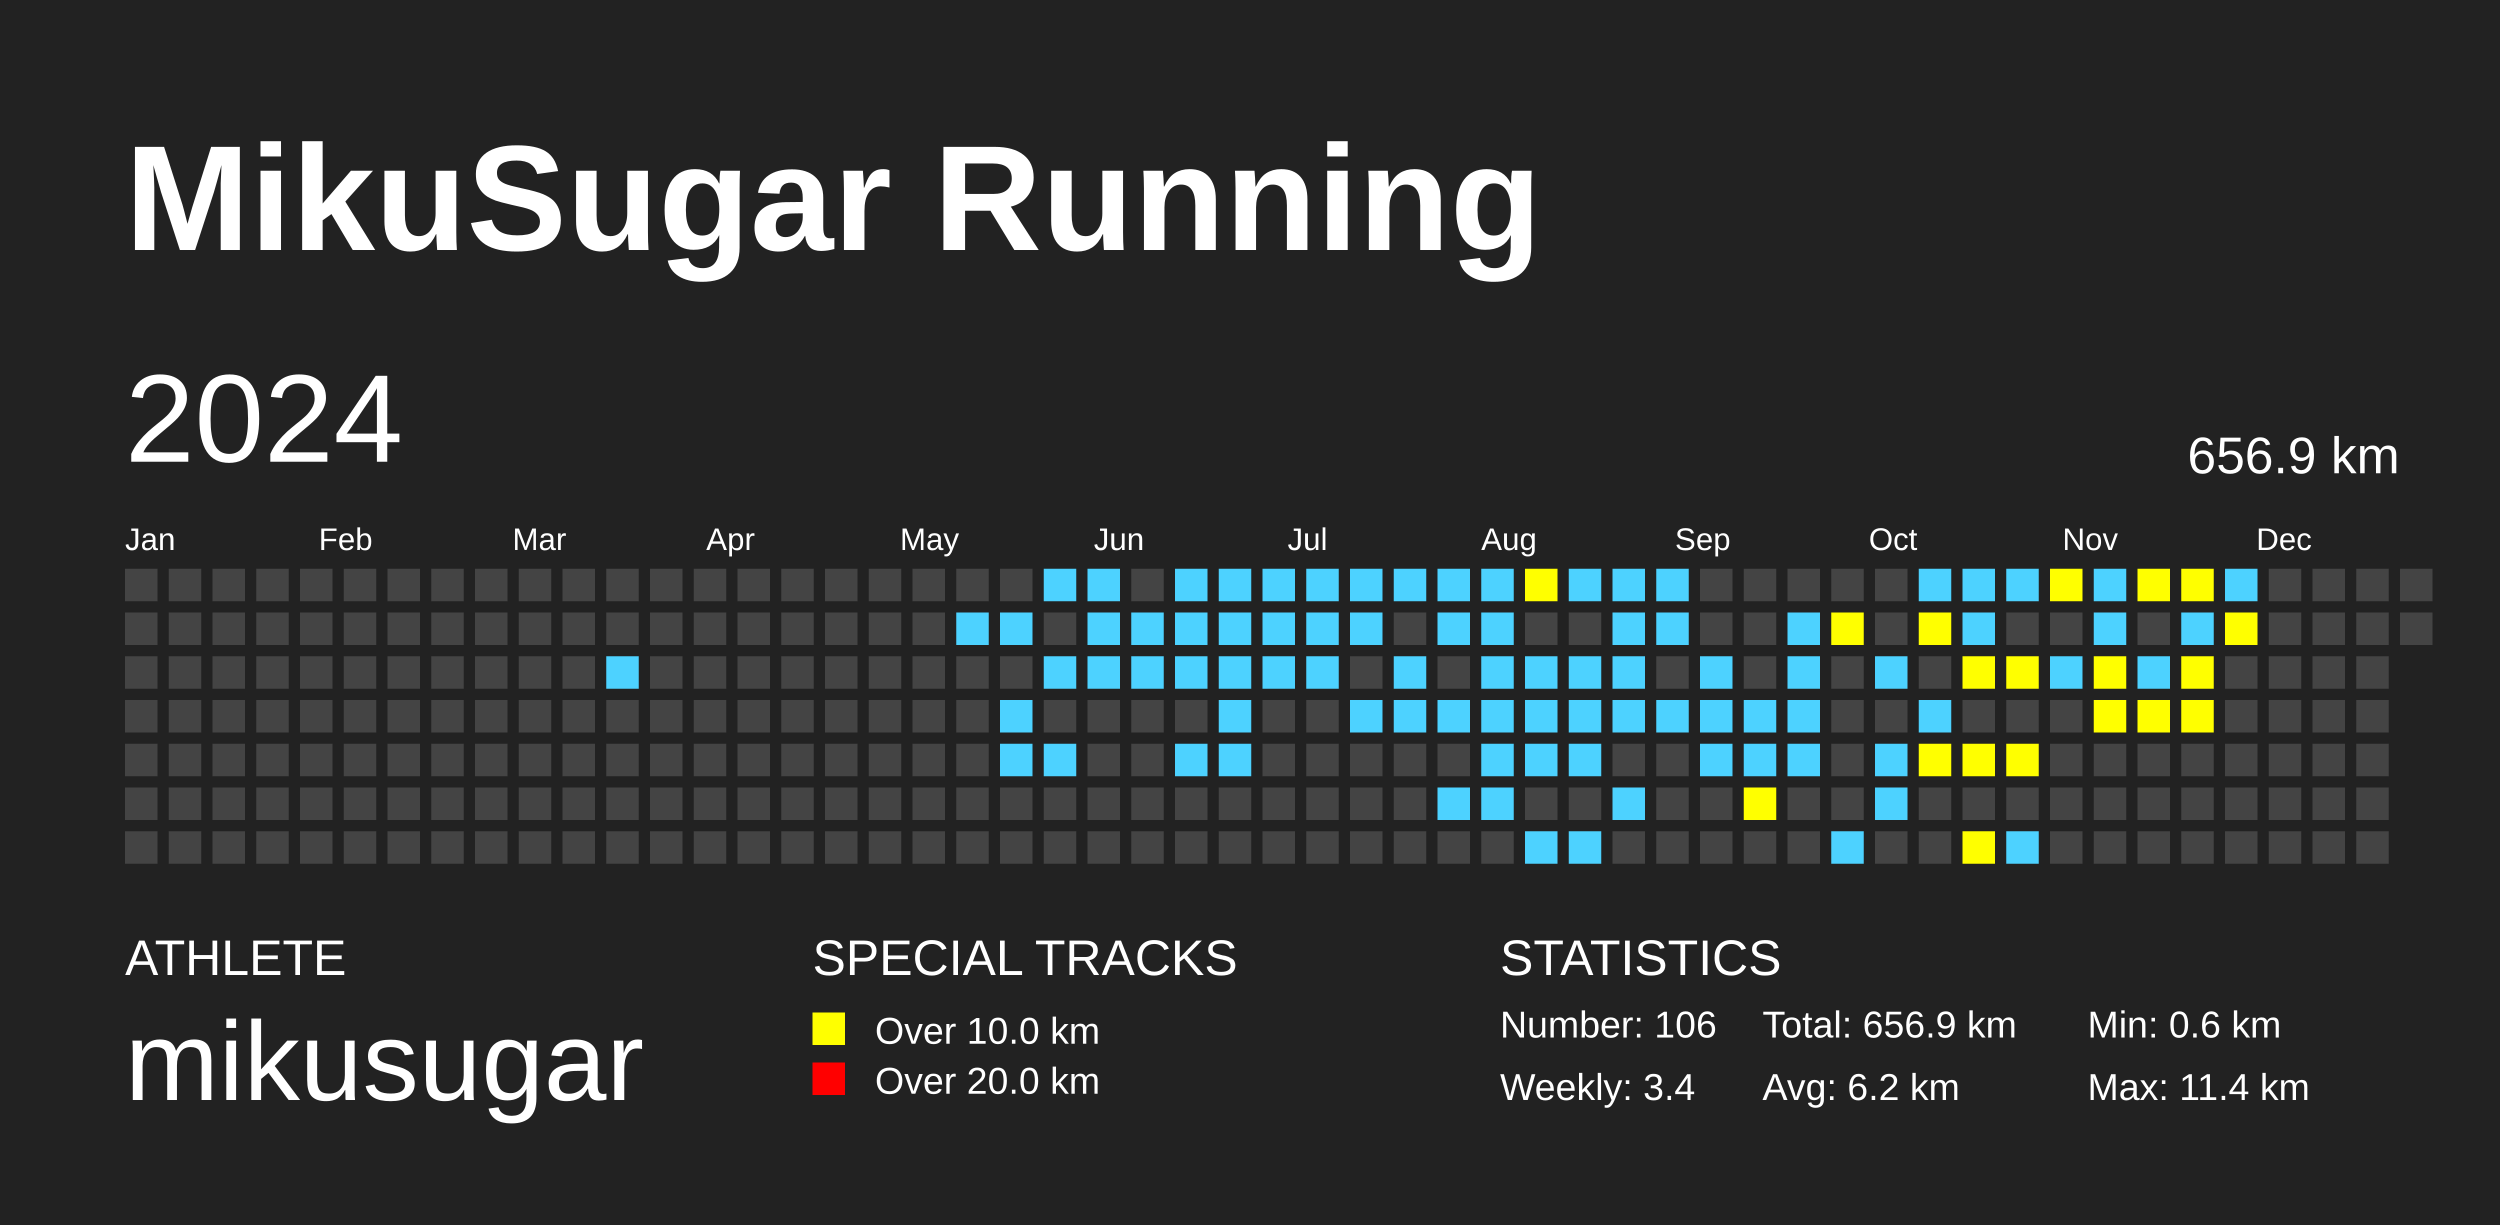
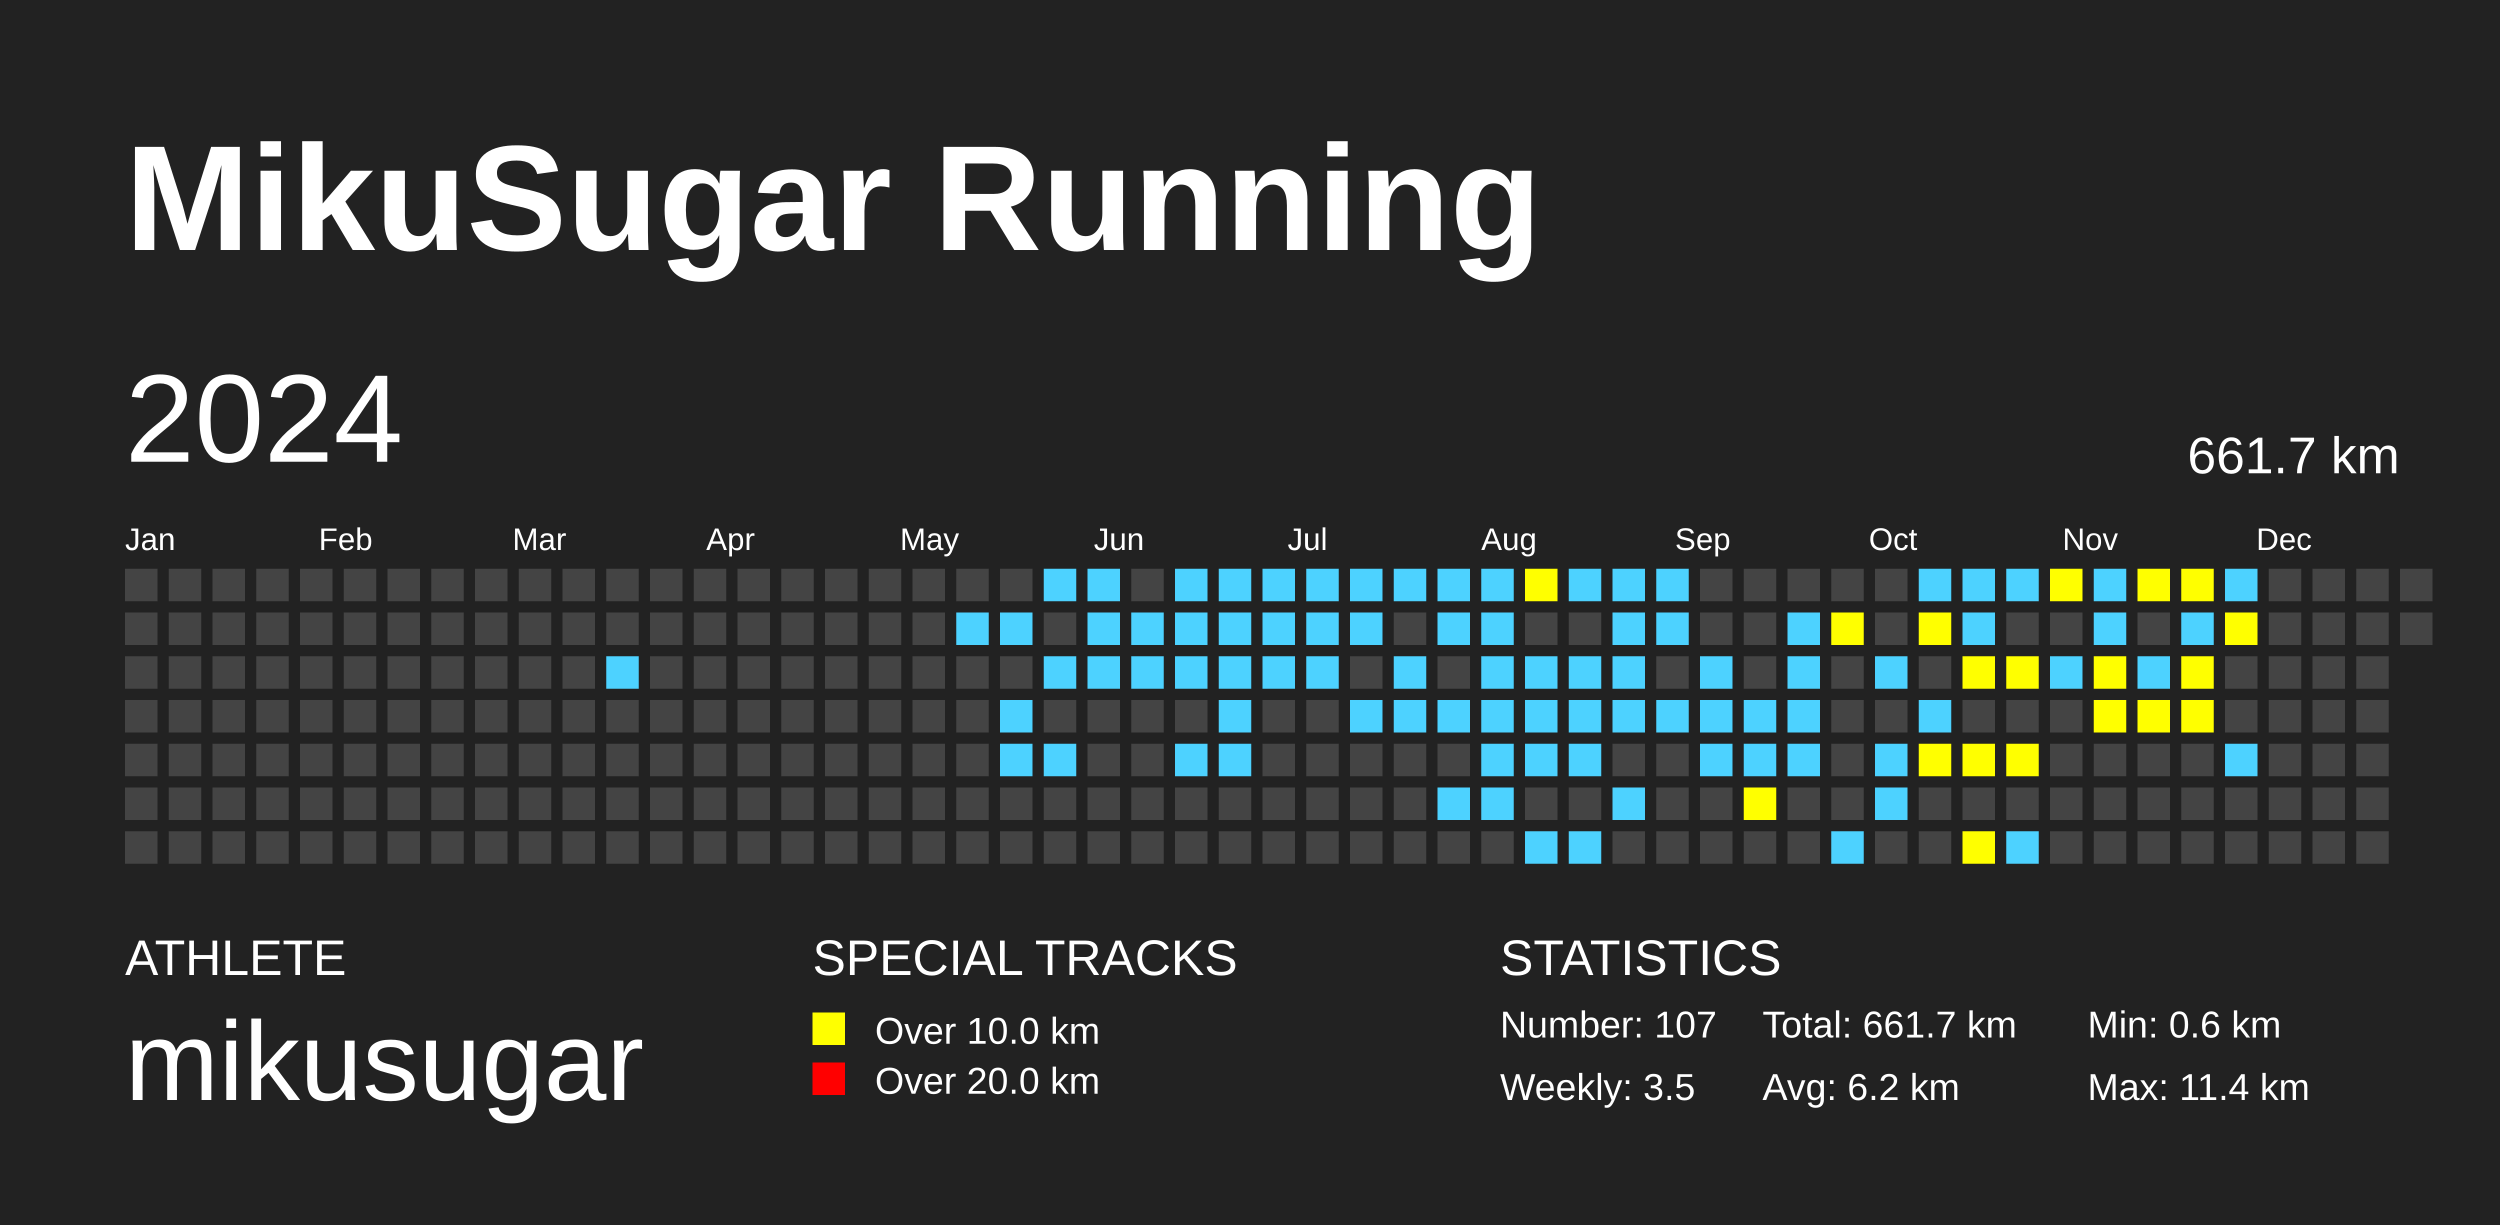
<svg xmlns="http://www.w3.org/2000/svg" baseProfile="full" height="98mm" version="1.1" viewBox="0,0,200,98" width="200mm">
  <defs />
  <rect fill="#222222" height="98" width="200" x="0" y="0" />
  <text fill="#FFFFFF" style="font-size:12px; font-family:Arial; font-weight:bold;" x="10" y="20">MikuSugar Running</text>
  <text fill="#FFFFFF" style="font-size:4px; font-family:Arial" x="10" y="78">ATHLETE</text>
  <text fill="#FFFFFF" style="font-size:9px; font-family:Arial" x="10" y="88">mikusugar</text>
  <text fill="#FFFFFF" style="font-size:4px; font-family:Arial" x="65" y="78">SPECIAL TRACKS</text>
  <rect fill="yellow" height="2.6" width="2.6" x="65" y="81" />
  <text fill="#FFFFFF" style="font-size:3px; font-family:Arial" x="70" y="83.5">Over 10.0 km</text>
  <rect fill="red" height="2.6" width="2.6" x="65" y="85" />
  <text fill="#FFFFFF" style="font-size:3px; font-family:Arial" x="70" y="87.5">Over 20.0 km</text>
  <text fill="#FFFFFF" style="font-size:4px; font-family:Arial" x="120" y="78">STATISTICS</text>
-   <text fill="#FFFFFF" style="font-size:3px; font-family:Arial" x="120" y="83">Number: 106</text>
-   <text fill="#FFFFFF" style="font-size:3px; font-family:Arial" x="120" y="88">Weekly: 3.4</text>
-   <text fill="#FFFFFF" style="font-size:3px; font-family:Arial" x="141" y="83">Total: 656.9 km</text>
+   <text fill="#FFFFFF" style="font-size:3px; font-family:Arial" x="120" y="83">Number: 107</text>
+   <text fill="#FFFFFF" style="font-size:3px; font-family:Arial" x="120" y="88">Weekly: 3.5</text>
+   <text fill="#FFFFFF" style="font-size:3px; font-family:Arial" x="141" y="83">Total: 661.7 km</text>
  <text fill="#FFFFFF" style="font-size:3px; font-family:Arial" x="141" y="88">Avg: 6.2 km</text>
  <text fill="#FFFFFF" style="font-size:3px; font-family:Arial" x="167" y="83">Min: 0.6 km</text>
  <text fill="#FFFFFF" style="font-size:3px; font-family:Arial" x="167" y="88">Max: 11.4 km</text>
  <text dominant-baseline="hanging" fill="#FFFFFF" style="font-size:10.0px; font-family:Arial;" x="10" y="30">2024</text>
-   <text dominant-baseline="hanging" fill="#FFFFFF" style="font-size:4.125px; font-family:Arial;" x="175" y="35">656.9 km</text>
+   <text dominant-baseline="hanging" fill="#FFFFFF" style="font-size:4.125px; font-family:Arial;" x="175" y="35">661.7 km</text>
  <text fill="#FFFFFF" style="font-size:2.5px; font-family:Arial" x="10.0" y="44">Jan</text>
  <text fill="#FFFFFF" style="font-size:2.5px; font-family:Arial" x="25.5" y="44">Feb</text>
  <text fill="#FFFFFF" style="font-size:2.5px; font-family:Arial" x="41.0" y="44">Mar</text>
  <text fill="#FFFFFF" style="font-size:2.5px; font-family:Arial" x="56.5" y="44">Apr</text>
  <text fill="#FFFFFF" style="font-size:2.5px; font-family:Arial" x="72.0" y="44">May</text>
  <text fill="#FFFFFF" style="font-size:2.5px; font-family:Arial" x="87.5" y="44">Jun</text>
  <text fill="#FFFFFF" style="font-size:2.5px; font-family:Arial" x="103.0" y="44">Jul</text>
  <text fill="#FFFFFF" style="font-size:2.5px; font-family:Arial" x="118.5" y="44">Aug</text>
  <text fill="#FFFFFF" style="font-size:2.5px; font-family:Arial" x="134.0" y="44">Sep</text>
  <text fill="#FFFFFF" style="font-size:2.5px; font-family:Arial" x="149.5" y="44">Oct</text>
  <text fill="#FFFFFF" style="font-size:2.5px; font-family:Arial" x="165.0" y="44">Nov</text>
  <text fill="#FFFFFF" style="font-size:2.5px; font-family:Arial" x="180.5" y="44">Dec</text>
  <rect fill="#444444" height="2.6" width="2.6" x="10.0" y="45.5" />
  <rect fill="#444444" height="2.6" width="2.6" x="10.0" y="49.0" />
  <rect fill="#444444" height="2.6" width="2.6" x="10.0" y="52.5" />
  <rect fill="#444444" height="2.6" width="2.6" x="10.0" y="56.0" />
  <rect fill="#444444" height="2.6" width="2.6" x="10.0" y="59.5" />
  <rect fill="#444444" height="2.6" width="2.6" x="10.0" y="63.0" />
  <rect fill="#444444" height="2.6" width="2.6" x="10.0" y="66.5" />
  <rect fill="#444444" height="2.6" width="2.6" x="13.5" y="45.5" />
  <rect fill="#444444" height="2.6" width="2.6" x="13.5" y="49.0" />
  <rect fill="#444444" height="2.6" width="2.6" x="13.5" y="52.5" />
  <rect fill="#444444" height="2.6" width="2.6" x="13.5" y="56.0" />
  <rect fill="#444444" height="2.6" width="2.6" x="13.5" y="59.5" />
  <rect fill="#444444" height="2.6" width="2.6" x="13.5" y="63.0" />
  <rect fill="#444444" height="2.6" width="2.6" x="13.5" y="66.5" />
  <rect fill="#444444" height="2.6" width="2.6" x="17.0" y="45.5" />
  <rect fill="#444444" height="2.6" width="2.6" x="17.0" y="49.0" />
  <rect fill="#444444" height="2.6" width="2.6" x="17.0" y="52.5" />
  <rect fill="#444444" height="2.6" width="2.6" x="17.0" y="56.0" />
  <rect fill="#444444" height="2.6" width="2.6" x="17.0" y="59.5" />
  <rect fill="#444444" height="2.6" width="2.6" x="17.0" y="63.0" />
  <rect fill="#444444" height="2.6" width="2.6" x="17.0" y="66.5" />
  <rect fill="#444444" height="2.6" width="2.6" x="20.5" y="45.5" />
  <rect fill="#444444" height="2.6" width="2.6" x="20.5" y="49.0" />
  <rect fill="#444444" height="2.6" width="2.6" x="20.5" y="52.5" />
  <rect fill="#444444" height="2.6" width="2.6" x="20.5" y="56.0" />
  <rect fill="#444444" height="2.6" width="2.6" x="20.5" y="59.5" />
  <rect fill="#444444" height="2.6" width="2.6" x="20.5" y="63.0" />
  <rect fill="#444444" height="2.6" width="2.6" x="20.5" y="66.5" />
  <rect fill="#444444" height="2.6" width="2.6" x="24.0" y="45.5" />
  <rect fill="#444444" height="2.6" width="2.6" x="24.0" y="49.0" />
  <rect fill="#444444" height="2.6" width="2.6" x="24.0" y="52.5" />
  <rect fill="#444444" height="2.6" width="2.6" x="24.0" y="56.0" />
  <rect fill="#444444" height="2.6" width="2.6" x="24.0" y="59.5" />
  <rect fill="#444444" height="2.6" width="2.6" x="24.0" y="63.0" />
  <rect fill="#444444" height="2.6" width="2.6" x="24.0" y="66.5" />
  <rect fill="#444444" height="2.6" width="2.6" x="27.5" y="45.5" />
  <rect fill="#444444" height="2.6" width="2.6" x="27.5" y="49.0" />
  <rect fill="#444444" height="2.6" width="2.6" x="27.5" y="52.5" />
  <rect fill="#444444" height="2.6" width="2.6" x="27.5" y="56.0" />
  <rect fill="#444444" height="2.6" width="2.6" x="27.5" y="59.5" />
  <rect fill="#444444" height="2.6" width="2.6" x="27.5" y="63.0" />
  <rect fill="#444444" height="2.6" width="2.6" x="27.5" y="66.5" />
  <rect fill="#444444" height="2.6" width="2.6" x="31.0" y="45.5" />
  <rect fill="#444444" height="2.6" width="2.6" x="31.0" y="49.0" />
  <rect fill="#444444" height="2.6" width="2.6" x="31.0" y="52.5" />
  <rect fill="#444444" height="2.6" width="2.6" x="31.0" y="56.0" />
  <rect fill="#444444" height="2.6" width="2.6" x="31.0" y="59.5" />
  <rect fill="#444444" height="2.6" width="2.6" x="31.0" y="63.0" />
  <rect fill="#444444" height="2.6" width="2.6" x="31.0" y="66.5" />
  <rect fill="#444444" height="2.6" width="2.6" x="34.5" y="45.5" />
  <rect fill="#444444" height="2.6" width="2.6" x="34.5" y="49.0" />
  <rect fill="#444444" height="2.6" width="2.6" x="34.5" y="52.5" />
  <rect fill="#444444" height="2.6" width="2.6" x="34.5" y="56.0" />
  <rect fill="#444444" height="2.6" width="2.6" x="34.5" y="59.5" />
  <rect fill="#444444" height="2.6" width="2.6" x="34.5" y="63.0" />
  <rect fill="#444444" height="2.6" width="2.6" x="34.5" y="66.5" />
  <rect fill="#444444" height="2.6" width="2.6" x="38.0" y="45.5" />
  <rect fill="#444444" height="2.6" width="2.6" x="38.0" y="49.0" />
  <rect fill="#444444" height="2.6" width="2.6" x="38.0" y="52.5" />
  <rect fill="#444444" height="2.6" width="2.6" x="38.0" y="56.0" />
  <rect fill="#444444" height="2.6" width="2.6" x="38.0" y="59.5" />
  <rect fill="#444444" height="2.6" width="2.6" x="38.0" y="63.0" />
  <rect fill="#444444" height="2.6" width="2.6" x="38.0" y="66.5" />
  <rect fill="#444444" height="2.6" width="2.6" x="41.5" y="45.5" />
  <rect fill="#444444" height="2.6" width="2.6" x="41.5" y="49.0" />
  <rect fill="#444444" height="2.6" width="2.6" x="41.5" y="52.5" />
  <rect fill="#444444" height="2.6" width="2.6" x="41.5" y="56.0" />
  <rect fill="#444444" height="2.6" width="2.6" x="41.5" y="59.5" />
  <rect fill="#444444" height="2.6" width="2.6" x="41.5" y="63.0" />
  <rect fill="#444444" height="2.6" width="2.6" x="41.5" y="66.5" />
  <rect fill="#444444" height="2.6" width="2.6" x="45.0" y="45.5" />
  <rect fill="#444444" height="2.6" width="2.6" x="45.0" y="49.0" />
  <rect fill="#444444" height="2.6" width="2.6" x="45.0" y="52.5" />
  <rect fill="#444444" height="2.6" width="2.6" x="45.0" y="56.0" />
  <rect fill="#444444" height="2.6" width="2.6" x="45.0" y="59.5" />
  <rect fill="#444444" height="2.6" width="2.6" x="45.0" y="63.0" />
  <rect fill="#444444" height="2.6" width="2.6" x="45.0" y="66.5" />
  <rect fill="#444444" height="2.6" width="2.6" x="48.5" y="45.5" />
  <rect fill="#444444" height="2.6" width="2.6" x="48.5" y="49.0" />
  <rect fill="#4DD2FF" height="2.6" width="2.6" x="48.5" y="52.5" />
  <rect fill="#444444" height="2.6" width="2.6" x="48.5" y="56.0" />
  <rect fill="#444444" height="2.6" width="2.6" x="48.5" y="59.5" />
  <rect fill="#444444" height="2.6" width="2.6" x="48.5" y="63.0" />
  <rect fill="#444444" height="2.6" width="2.6" x="48.5" y="66.5" />
  <rect fill="#444444" height="2.6" width="2.6" x="52.0" y="45.5" />
  <rect fill="#444444" height="2.6" width="2.6" x="52.0" y="49.0" />
  <rect fill="#444444" height="2.6" width="2.6" x="52.0" y="52.5" />
  <rect fill="#444444" height="2.6" width="2.6" x="52.0" y="56.0" />
  <rect fill="#444444" height="2.6" width="2.6" x="52.0" y="59.5" />
  <rect fill="#444444" height="2.6" width="2.6" x="52.0" y="63.0" />
  <rect fill="#444444" height="2.6" width="2.6" x="52.0" y="66.5" />
  <rect fill="#444444" height="2.6" width="2.6" x="55.5" y="45.5" />
  <rect fill="#444444" height="2.6" width="2.6" x="55.5" y="49.0" />
  <rect fill="#444444" height="2.6" width="2.6" x="55.5" y="52.5" />
  <rect fill="#444444" height="2.6" width="2.6" x="55.5" y="56.0" />
  <rect fill="#444444" height="2.6" width="2.6" x="55.5" y="59.5" />
  <rect fill="#444444" height="2.6" width="2.6" x="55.5" y="63.0" />
  <rect fill="#444444" height="2.6" width="2.6" x="55.5" y="66.5" />
  <rect fill="#444444" height="2.6" width="2.6" x="59.0" y="45.5" />
  <rect fill="#444444" height="2.6" width="2.6" x="59.0" y="49.0" />
  <rect fill="#444444" height="2.6" width="2.6" x="59.0" y="52.5" />
  <rect fill="#444444" height="2.6" width="2.6" x="59.0" y="56.0" />
  <rect fill="#444444" height="2.6" width="2.6" x="59.0" y="59.5" />
  <rect fill="#444444" height="2.6" width="2.6" x="59.0" y="63.0" />
  <rect fill="#444444" height="2.6" width="2.6" x="59.0" y="66.5" />
  <rect fill="#444444" height="2.6" width="2.6" x="62.5" y="45.5" />
  <rect fill="#444444" height="2.6" width="2.6" x="62.5" y="49.0" />
  <rect fill="#444444" height="2.6" width="2.6" x="62.5" y="52.5" />
  <rect fill="#444444" height="2.6" width="2.6" x="62.5" y="56.0" />
  <rect fill="#444444" height="2.6" width="2.6" x="62.5" y="59.5" />
  <rect fill="#444444" height="2.6" width="2.6" x="62.5" y="63.0" />
  <rect fill="#444444" height="2.6" width="2.6" x="62.5" y="66.5" />
  <rect fill="#444444" height="2.6" width="2.6" x="66.0" y="45.5" />
  <rect fill="#444444" height="2.6" width="2.6" x="66.0" y="49.0" />
  <rect fill="#444444" height="2.6" width="2.6" x="66.0" y="52.5" />
  <rect fill="#444444" height="2.6" width="2.6" x="66.0" y="56.0" />
  <rect fill="#444444" height="2.6" width="2.6" x="66.0" y="59.5" />
  <rect fill="#444444" height="2.6" width="2.6" x="66.0" y="63.0" />
  <rect fill="#444444" height="2.6" width="2.6" x="66.0" y="66.5" />
  <rect fill="#444444" height="2.6" width="2.6" x="69.5" y="45.5" />
  <rect fill="#444444" height="2.6" width="2.6" x="69.5" y="49.0" />
  <rect fill="#444444" height="2.6" width="2.6" x="69.5" y="52.5" />
  <rect fill="#444444" height="2.6" width="2.6" x="69.5" y="56.0" />
  <rect fill="#444444" height="2.6" width="2.6" x="69.5" y="59.5" />
  <rect fill="#444444" height="2.6" width="2.6" x="69.5" y="63.0" />
  <rect fill="#444444" height="2.6" width="2.6" x="69.5" y="66.5" />
  <rect fill="#444444" height="2.6" width="2.6" x="73.0" y="45.5" />
  <rect fill="#444444" height="2.6" width="2.6" x="73.0" y="49.0" />
  <rect fill="#444444" height="2.6" width="2.6" x="73.0" y="52.5" />
  <rect fill="#444444" height="2.6" width="2.6" x="73.0" y="56.0" />
  <rect fill="#444444" height="2.6" width="2.6" x="73.0" y="59.5" />
  <rect fill="#444444" height="2.6" width="2.6" x="73.0" y="63.0" />
  <rect fill="#444444" height="2.6" width="2.6" x="73.0" y="66.5" />
  <rect fill="#444444" height="2.6" width="2.6" x="76.5" y="45.5" />
  <rect fill="#4DD2FF" height="2.6" width="2.6" x="76.5" y="49.0" />
  <rect fill="#444444" height="2.6" width="2.6" x="76.5" y="52.5" />
  <rect fill="#444444" height="2.6" width="2.6" x="76.5" y="56.0" />
  <rect fill="#444444" height="2.6" width="2.6" x="76.5" y="59.5" />
  <rect fill="#444444" height="2.6" width="2.6" x="76.5" y="63.0" />
  <rect fill="#444444" height="2.6" width="2.6" x="76.5" y="66.5" />
  <rect fill="#444444" height="2.6" width="2.6" x="80.0" y="45.5" />
  <rect fill="#4DD2FF" height="2.6" width="2.6" x="80.0" y="49.0" />
  <rect fill="#444444" height="2.6" width="2.6" x="80.0" y="52.5" />
  <rect fill="#4DD2FF" height="2.6" width="2.6" x="80.0" y="56.0" />
  <rect fill="#4DD2FF" height="2.6" width="2.6" x="80.0" y="59.5" />
  <rect fill="#444444" height="2.6" width="2.6" x="80.0" y="63.0" />
  <rect fill="#444444" height="2.6" width="2.6" x="80.0" y="66.5" />
  <rect fill="#4DD2FF" height="2.6" width="2.6" x="83.5" y="45.5" />
  <rect fill="#444444" height="2.6" width="2.6" x="83.5" y="49.0" />
  <rect fill="#4DD2FF" height="2.6" width="2.6" x="83.5" y="52.5" />
  <rect fill="#444444" height="2.6" width="2.6" x="83.5" y="56.0" />
  <rect fill="#4DD2FF" height="2.6" width="2.6" x="83.5" y="59.5" />
  <rect fill="#444444" height="2.6" width="2.6" x="83.5" y="63.0" />
  <rect fill="#444444" height="2.6" width="2.6" x="83.5" y="66.5" />
  <rect fill="#4DD2FF" height="2.6" width="2.6" x="87.0" y="45.5" />
  <rect fill="#4DD2FF" height="2.6" width="2.6" x="87.0" y="49.0" />
  <rect fill="#4DD2FF" height="2.6" width="2.6" x="87.0" y="52.5" />
  <rect fill="#444444" height="2.6" width="2.6" x="87.0" y="56.0" />
  <rect fill="#444444" height="2.6" width="2.6" x="87.0" y="59.5" />
  <rect fill="#444444" height="2.6" width="2.6" x="87.0" y="63.0" />
  <rect fill="#444444" height="2.6" width="2.6" x="87.0" y="66.5" />
  <rect fill="#444444" height="2.6" width="2.6" x="90.5" y="45.5" />
  <rect fill="#4DD2FF" height="2.6" width="2.6" x="90.5" y="49.0" />
  <rect fill="#4DD2FF" height="2.6" width="2.6" x="90.5" y="52.5" />
  <rect fill="#444444" height="2.6" width="2.6" x="90.5" y="56.0" />
  <rect fill="#444444" height="2.6" width="2.6" x="90.5" y="59.5" />
  <rect fill="#444444" height="2.6" width="2.6" x="90.5" y="63.0" />
  <rect fill="#444444" height="2.6" width="2.6" x="90.5" y="66.5" />
  <rect fill="#4DD2FF" height="2.6" width="2.6" x="94.0" y="45.5" />
  <rect fill="#4DD2FF" height="2.6" width="2.6" x="94.0" y="49.0" />
  <rect fill="#4DD2FF" height="2.6" width="2.6" x="94.0" y="52.5" />
  <rect fill="#444444" height="2.6" width="2.6" x="94.0" y="56.0" />
  <rect fill="#4DD2FF" height="2.6" width="2.6" x="94.0" y="59.5" />
  <rect fill="#444444" height="2.6" width="2.6" x="94.0" y="63.0" />
  <rect fill="#444444" height="2.6" width="2.6" x="94.0" y="66.5" />
  <rect fill="#4DD2FF" height="2.6" width="2.6" x="97.5" y="45.5" />
  <rect fill="#4DD2FF" height="2.6" width="2.6" x="97.5" y="49.0" />
  <rect fill="#4DD2FF" height="2.6" width="2.6" x="97.5" y="52.5" />
  <rect fill="#4DD2FF" height="2.6" width="2.6" x="97.5" y="56.0" />
  <rect fill="#4DD2FF" height="2.6" width="2.6" x="97.5" y="59.5" />
  <rect fill="#444444" height="2.6" width="2.6" x="97.5" y="63.0" />
  <rect fill="#444444" height="2.6" width="2.6" x="97.5" y="66.5" />
  <rect fill="#4DD2FF" height="2.6" width="2.6" x="101.0" y="45.5" />
  <rect fill="#4DD2FF" height="2.6" width="2.6" x="101.0" y="49.0" />
  <rect fill="#4DD2FF" height="2.6" width="2.6" x="101.0" y="52.5" />
  <rect fill="#444444" height="2.6" width="2.6" x="101.0" y="56.0" />
  <rect fill="#444444" height="2.6" width="2.6" x="101.0" y="59.5" />
  <rect fill="#444444" height="2.6" width="2.6" x="101.0" y="63.0" />
  <rect fill="#444444" height="2.6" width="2.6" x="101.0" y="66.5" />
  <rect fill="#4DD2FF" height="2.6" width="2.6" x="104.5" y="45.5" />
  <rect fill="#4DD2FF" height="2.6" width="2.6" x="104.5" y="49.0" />
  <rect fill="#4DD2FF" height="2.6" width="2.6" x="104.5" y="52.5" />
  <rect fill="#444444" height="2.6" width="2.6" x="104.5" y="56.0" />
  <rect fill="#444444" height="2.6" width="2.6" x="104.5" y="59.5" />
  <rect fill="#444444" height="2.6" width="2.6" x="104.5" y="63.0" />
  <rect fill="#444444" height="2.6" width="2.6" x="104.5" y="66.5" />
  <rect fill="#4DD2FF" height="2.6" width="2.6" x="108.0" y="45.5" />
  <rect fill="#4DD2FF" height="2.6" width="2.6" x="108.0" y="49.0" />
  <rect fill="#444444" height="2.6" width="2.6" x="108.0" y="52.5" />
  <rect fill="#4DD2FF" height="2.6" width="2.6" x="108.0" y="56.0" />
  <rect fill="#444444" height="2.6" width="2.6" x="108.0" y="59.5" />
  <rect fill="#444444" height="2.6" width="2.6" x="108.0" y="63.0" />
  <rect fill="#444444" height="2.6" width="2.6" x="108.0" y="66.5" />
  <rect fill="#4DD2FF" height="2.6" width="2.6" x="111.5" y="45.5" />
  <rect fill="#444444" height="2.6" width="2.6" x="111.5" y="49.0" />
  <rect fill="#4DD2FF" height="2.6" width="2.6" x="111.5" y="52.5" />
  <rect fill="#4DD2FF" height="2.6" width="2.6" x="111.5" y="56.0" />
  <rect fill="#444444" height="2.6" width="2.6" x="111.5" y="59.5" />
  <rect fill="#444444" height="2.6" width="2.6" x="111.5" y="63.0" />
  <rect fill="#444444" height="2.6" width="2.6" x="111.5" y="66.5" />
  <rect fill="#4DD2FF" height="2.6" width="2.6" x="115.0" y="45.5" />
  <rect fill="#4DD2FF" height="2.6" width="2.6" x="115.0" y="49.0" />
  <rect fill="#444444" height="2.6" width="2.6" x="115.0" y="52.5" />
  <rect fill="#4DD2FF" height="2.6" width="2.6" x="115.0" y="56.0" />
  <rect fill="#444444" height="2.6" width="2.6" x="115.0" y="59.5" />
  <rect fill="#4DD2FF" height="2.6" width="2.6" x="115.0" y="63.0" />
  <rect fill="#444444" height="2.6" width="2.6" x="115.0" y="66.5" />
  <rect fill="#4DD2FF" height="2.6" width="2.6" x="118.5" y="45.5" />
  <rect fill="#4DD2FF" height="2.6" width="2.6" x="118.5" y="49.0" />
  <rect fill="#4DD2FF" height="2.6" width="2.6" x="118.5" y="52.5" />
  <rect fill="#4DD2FF" height="2.6" width="2.6" x="118.5" y="56.0" />
  <rect fill="#4DD2FF" height="2.6" width="2.6" x="118.5" y="59.5" />
  <rect fill="#4DD2FF" height="2.6" width="2.6" x="118.5" y="63.0" />
  <rect fill="#444444" height="2.6" width="2.6" x="118.5" y="66.5" />
  <rect fill="yellow" height="2.6" width="2.6" x="122.0" y="45.5" />
  <rect fill="#444444" height="2.6" width="2.6" x="122.0" y="49.0" />
  <rect fill="#4DD2FF" height="2.6" width="2.6" x="122.0" y="52.5" />
  <rect fill="#4DD2FF" height="2.6" width="2.6" x="122.0" y="56.0" />
  <rect fill="#4DD2FF" height="2.6" width="2.6" x="122.0" y="59.5" />
  <rect fill="#444444" height="2.6" width="2.6" x="122.0" y="63.0" />
  <rect fill="#4DD2FF" height="2.6" width="2.6" x="122.0" y="66.5" />
  <rect fill="#4DD2FF" height="2.6" width="2.6" x="125.5" y="45.5" />
  <rect fill="#444444" height="2.6" width="2.6" x="125.5" y="49.0" />
  <rect fill="#4DD2FF" height="2.6" width="2.6" x="125.5" y="52.5" />
  <rect fill="#4DD2FF" height="2.6" width="2.6" x="125.5" y="56.0" />
  <rect fill="#4DD2FF" height="2.6" width="2.6" x="125.5" y="59.5" />
  <rect fill="#444444" height="2.6" width="2.6" x="125.5" y="63.0" />
  <rect fill="#4DD2FF" height="2.6" width="2.6" x="125.5" y="66.5" />
  <rect fill="#4DD2FF" height="2.6" width="2.6" x="129.0" y="45.5" />
  <rect fill="#4DD2FF" height="2.6" width="2.6" x="129.0" y="49.0" />
  <rect fill="#4DD2FF" height="2.6" width="2.6" x="129.0" y="52.5" />
  <rect fill="#4DD2FF" height="2.6" width="2.6" x="129.0" y="56.0" />
  <rect fill="#444444" height="2.6" width="2.6" x="129.0" y="59.5" />
  <rect fill="#4DD2FF" height="2.6" width="2.6" x="129.0" y="63.0" />
  <rect fill="#444444" height="2.6" width="2.6" x="129.0" y="66.5" />
  <rect fill="#4DD2FF" height="2.6" width="2.6" x="132.5" y="45.5" />
  <rect fill="#4DD2FF" height="2.6" width="2.6" x="132.5" y="49.0" />
  <rect fill="#444444" height="2.6" width="2.6" x="132.5" y="52.5" />
  <rect fill="#4DD2FF" height="2.6" width="2.6" x="132.5" y="56.0" />
  <rect fill="#444444" height="2.6" width="2.6" x="132.5" y="59.5" />
  <rect fill="#444444" height="2.6" width="2.6" x="132.5" y="63.0" />
  <rect fill="#444444" height="2.6" width="2.6" x="132.5" y="66.5" />
  <rect fill="#444444" height="2.6" width="2.6" x="136.0" y="45.5" />
  <rect fill="#444444" height="2.6" width="2.6" x="136.0" y="49.0" />
  <rect fill="#4DD2FF" height="2.6" width="2.6" x="136.0" y="52.5" />
  <rect fill="#4DD2FF" height="2.6" width="2.6" x="136.0" y="56.0" />
  <rect fill="#4DD2FF" height="2.6" width="2.6" x="136.0" y="59.5" />
  <rect fill="#444444" height="2.6" width="2.6" x="136.0" y="63.0" />
  <rect fill="#444444" height="2.6" width="2.6" x="136.0" y="66.5" />
  <rect fill="#444444" height="2.6" width="2.6" x="139.5" y="45.5" />
  <rect fill="#444444" height="2.6" width="2.6" x="139.5" y="49.0" />
  <rect fill="#444444" height="2.6" width="2.6" x="139.5" y="52.5" />
  <rect fill="#4DD2FF" height="2.6" width="2.6" x="139.5" y="56.0" />
  <rect fill="#4DD2FF" height="2.6" width="2.6" x="139.5" y="59.5" />
  <rect fill="yellow" height="2.6" width="2.6" x="139.5" y="63.0" />
  <rect fill="#444444" height="2.6" width="2.6" x="139.5" y="66.5" />
  <rect fill="#444444" height="2.6" width="2.6" x="143.0" y="45.5" />
  <rect fill="#4DD2FF" height="2.6" width="2.6" x="143.0" y="49.0" />
  <rect fill="#4DD2FF" height="2.6" width="2.6" x="143.0" y="52.5" />
  <rect fill="#4DD2FF" height="2.6" width="2.6" x="143.0" y="56.0" />
  <rect fill="#4DD2FF" height="2.6" width="2.6" x="143.0" y="59.5" />
  <rect fill="#444444" height="2.6" width="2.6" x="143.0" y="63.0" />
  <rect fill="#444444" height="2.6" width="2.6" x="143.0" y="66.5" />
  <rect fill="#444444" height="2.6" width="2.6" x="146.5" y="45.5" />
  <rect fill="yellow" height="2.6" width="2.6" x="146.5" y="49.0" />
  <rect fill="#444444" height="2.6" width="2.6" x="146.5" y="52.5" />
  <rect fill="#444444" height="2.6" width="2.6" x="146.5" y="56.0" />
  <rect fill="#444444" height="2.6" width="2.6" x="146.5" y="59.5" />
  <rect fill="#444444" height="2.6" width="2.6" x="146.5" y="63.0" />
  <rect fill="#4DD2FF" height="2.6" width="2.6" x="146.5" y="66.5" />
  <rect fill="#444444" height="2.6" width="2.6" x="150.0" y="45.5" />
  <rect fill="#444444" height="2.6" width="2.6" x="150.0" y="49.0" />
  <rect fill="#4DD2FF" height="2.6" width="2.6" x="150.0" y="52.5" />
  <rect fill="#444444" height="2.6" width="2.6" x="150.0" y="56.0" />
  <rect fill="#4DD2FF" height="2.6" width="2.6" x="150.0" y="59.5" />
  <rect fill="#4DD2FF" height="2.6" width="2.6" x="150.0" y="63.0" />
  <rect fill="#444444" height="2.6" width="2.6" x="150.0" y="66.5" />
  <rect fill="#4DD2FF" height="2.6" width="2.6" x="153.5" y="45.5" />
  <rect fill="yellow" height="2.6" width="2.6" x="153.5" y="49.0" />
  <rect fill="#444444" height="2.6" width="2.6" x="153.5" y="52.5" />
  <rect fill="#4DD2FF" height="2.6" width="2.6" x="153.5" y="56.0" />
  <rect fill="yellow" height="2.6" width="2.6" x="153.5" y="59.5" />
  <rect fill="#444444" height="2.6" width="2.6" x="153.5" y="63.0" />
  <rect fill="#444444" height="2.6" width="2.6" x="153.5" y="66.5" />
  <rect fill="#4DD2FF" height="2.6" width="2.6" x="157.0" y="45.5" />
  <rect fill="#4DD2FF" height="2.6" width="2.6" x="157.0" y="49.0" />
  <rect fill="yellow" height="2.6" width="2.6" x="157.0" y="52.5" />
  <rect fill="#444444" height="2.6" width="2.6" x="157.0" y="56.0" />
  <rect fill="yellow" height="2.6" width="2.6" x="157.0" y="59.5" />
  <rect fill="#444444" height="2.6" width="2.6" x="157.0" y="63.0" />
  <rect fill="yellow" height="2.6" width="2.6" x="157.0" y="66.5" />
  <rect fill="#4DD2FF" height="2.6" width="2.6" x="160.5" y="45.5" />
  <rect fill="#444444" height="2.6" width="2.6" x="160.5" y="49.0" />
  <rect fill="yellow" height="2.6" width="2.6" x="160.5" y="52.5" />
  <rect fill="#444444" height="2.6" width="2.6" x="160.5" y="56.0" />
  <rect fill="yellow" height="2.6" width="2.6" x="160.5" y="59.5" />
  <rect fill="#444444" height="2.6" width="2.6" x="160.5" y="63.0" />
  <rect fill="#4DD2FF" height="2.6" width="2.6" x="160.5" y="66.5" />
  <rect fill="yellow" height="2.6" width="2.6" x="164.0" y="45.5" />
  <rect fill="#444444" height="2.6" width="2.6" x="164.0" y="49.0" />
  <rect fill="#4DD2FF" height="2.6" width="2.6" x="164.0" y="52.5" />
  <rect fill="#444444" height="2.6" width="2.6" x="164.0" y="56.0" />
  <rect fill="#444444" height="2.6" width="2.6" x="164.0" y="59.5" />
  <rect fill="#444444" height="2.6" width="2.6" x="164.0" y="63.0" />
  <rect fill="#444444" height="2.6" width="2.6" x="164.0" y="66.5" />
  <rect fill="#4DD2FF" height="2.6" width="2.6" x="167.5" y="45.5" />
  <rect fill="#4DD2FF" height="2.6" width="2.6" x="167.5" y="49.0" />
  <rect fill="yellow" height="2.6" width="2.6" x="167.5" y="52.5" />
  <rect fill="yellow" height="2.6" width="2.6" x="167.5" y="56.0" />
  <rect fill="#444444" height="2.6" width="2.6" x="167.5" y="59.5" />
  <rect fill="#444444" height="2.6" width="2.6" x="167.5" y="63.0" />
  <rect fill="#444444" height="2.6" width="2.6" x="167.5" y="66.5" />
  <rect fill="yellow" height="2.6" width="2.6" x="171.0" y="45.5" />
  <rect fill="#444444" height="2.6" width="2.6" x="171.0" y="49.0" />
  <rect fill="#4DD2FF" height="2.6" width="2.6" x="171.0" y="52.5" />
  <rect fill="yellow" height="2.6" width="2.6" x="171.0" y="56.0" />
  <rect fill="#444444" height="2.6" width="2.6" x="171.0" y="59.5" />
  <rect fill="#444444" height="2.6" width="2.6" x="171.0" y="63.0" />
  <rect fill="#444444" height="2.6" width="2.6" x="171.0" y="66.5" />
  <rect fill="yellow" height="2.6" width="2.6" x="174.5" y="45.5" />
  <rect fill="#4DD2FF" height="2.6" width="2.6" x="174.5" y="49.0" />
  <rect fill="yellow" height="2.6" width="2.6" x="174.5" y="52.5" />
  <rect fill="yellow" height="2.6" width="2.6" x="174.5" y="56.0" />
  <rect fill="#444444" height="2.6" width="2.6" x="174.5" y="59.5" />
  <rect fill="#444444" height="2.6" width="2.6" x="174.5" y="63.0" />
  <rect fill="#444444" height="2.6" width="2.6" x="174.5" y="66.5" />
  <rect fill="#4DD2FF" height="2.6" width="2.6" x="178.0" y="45.5" />
  <rect fill="yellow" height="2.6" width="2.6" x="178.0" y="49.0" />
  <rect fill="#444444" height="2.6" width="2.6" x="178.0" y="52.5" />
  <rect fill="#444444" height="2.6" width="2.6" x="178.0" y="56.0" />
-   <rect fill="#444444" height="2.6" width="2.6" x="178.0" y="59.5" />
+   <rect fill="#4DD2FF" height="2.6" width="2.6" x="178.0" y="59.5" />
  <rect fill="#444444" height="2.6" width="2.6" x="178.0" y="63.0" />
  <rect fill="#444444" height="2.6" width="2.6" x="178.0" y="66.5" />
  <rect fill="#444444" height="2.6" width="2.6" x="181.5" y="45.5" />
  <rect fill="#444444" height="2.6" width="2.6" x="181.5" y="49.0" />
  <rect fill="#444444" height="2.6" width="2.6" x="181.5" y="52.5" />
  <rect fill="#444444" height="2.6" width="2.6" x="181.5" y="56.0" />
  <rect fill="#444444" height="2.6" width="2.6" x="181.5" y="59.5" />
  <rect fill="#444444" height="2.6" width="2.6" x="181.5" y="63.0" />
  <rect fill="#444444" height="2.6" width="2.6" x="181.5" y="66.5" />
  <rect fill="#444444" height="2.6" width="2.6" x="185.0" y="45.5" />
  <rect fill="#444444" height="2.6" width="2.6" x="185.0" y="49.0" />
  <rect fill="#444444" height="2.6" width="2.6" x="185.0" y="52.5" />
  <rect fill="#444444" height="2.6" width="2.6" x="185.0" y="56.0" />
  <rect fill="#444444" height="2.6" width="2.6" x="185.0" y="59.5" />
  <rect fill="#444444" height="2.6" width="2.6" x="185.0" y="63.0" />
  <rect fill="#444444" height="2.6" width="2.6" x="185.0" y="66.5" />
  <rect fill="#444444" height="2.6" width="2.6" x="188.5" y="45.5" />
  <rect fill="#444444" height="2.6" width="2.6" x="188.5" y="49.0" />
  <rect fill="#444444" height="2.6" width="2.6" x="188.5" y="52.5" />
  <rect fill="#444444" height="2.6" width="2.6" x="188.5" y="56.0" />
  <rect fill="#444444" height="2.6" width="2.6" x="188.5" y="59.5" />
  <rect fill="#444444" height="2.6" width="2.6" x="188.5" y="63.0" />
  <rect fill="#444444" height="2.6" width="2.6" x="188.5" y="66.5" />
  <rect fill="#444444" height="2.6" width="2.6" x="192.0" y="45.5" />
  <rect fill="#444444" height="2.6" width="2.6" x="192.0" y="49.0" />
</svg>
